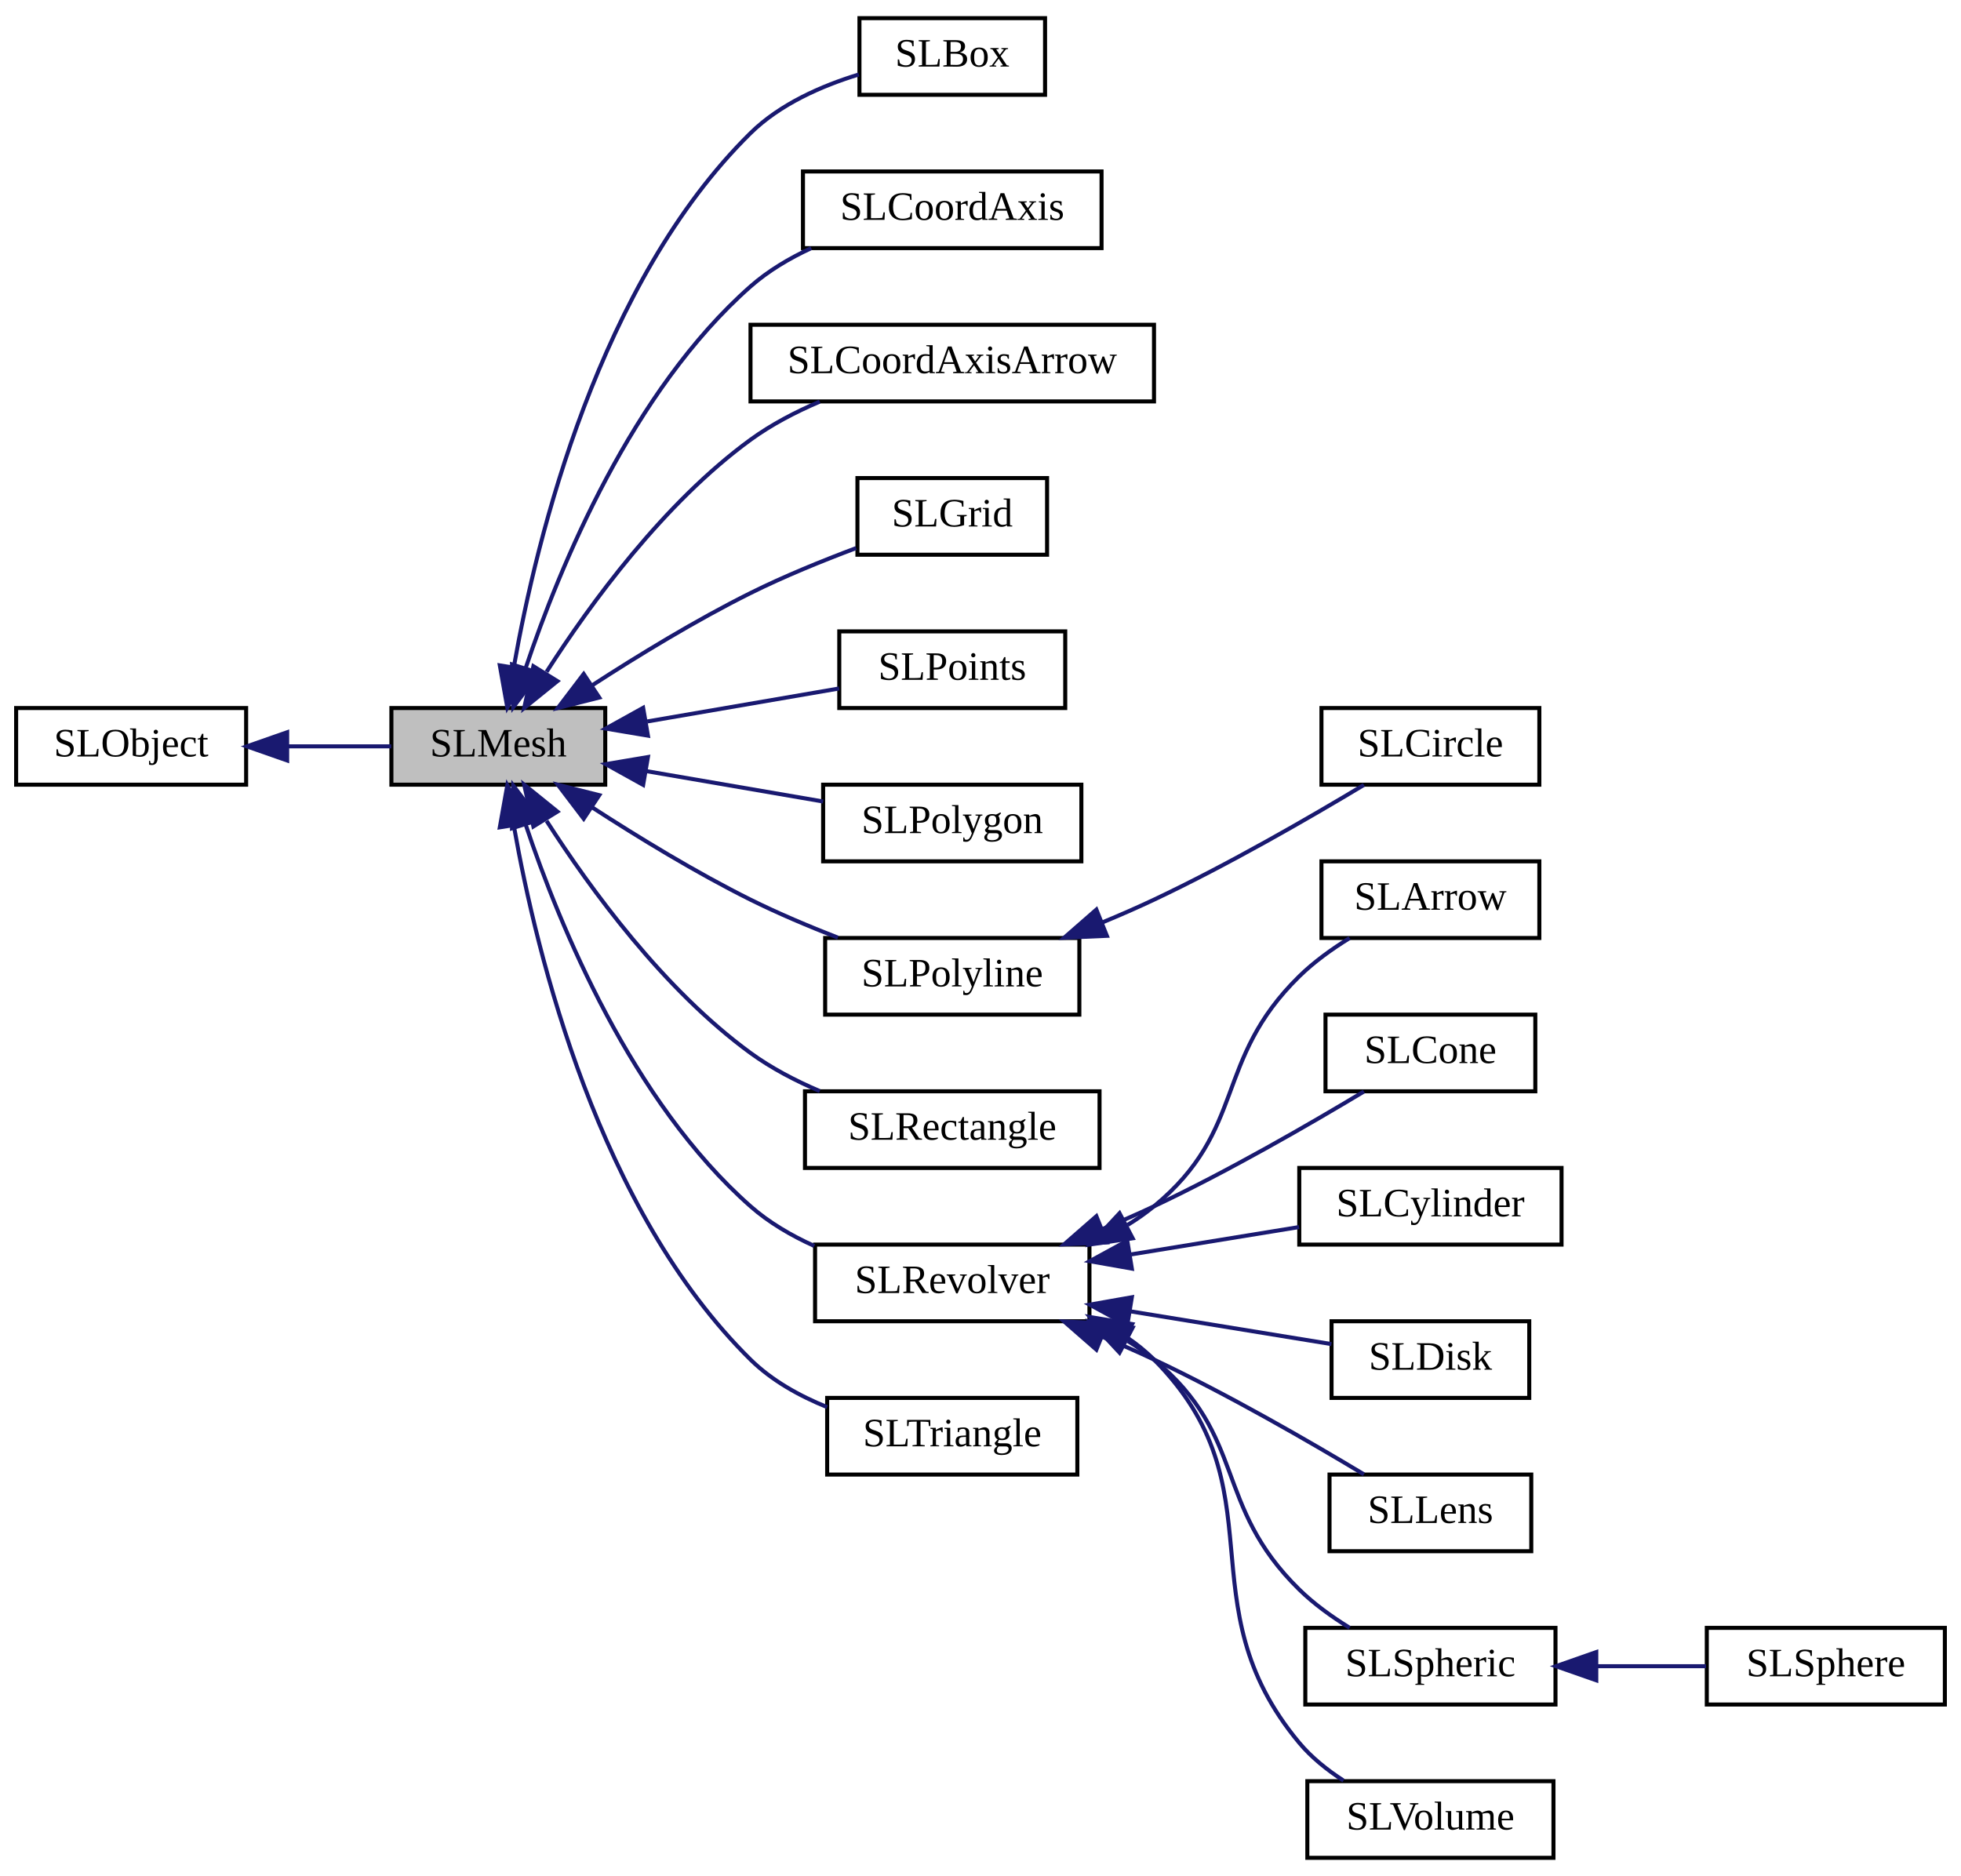
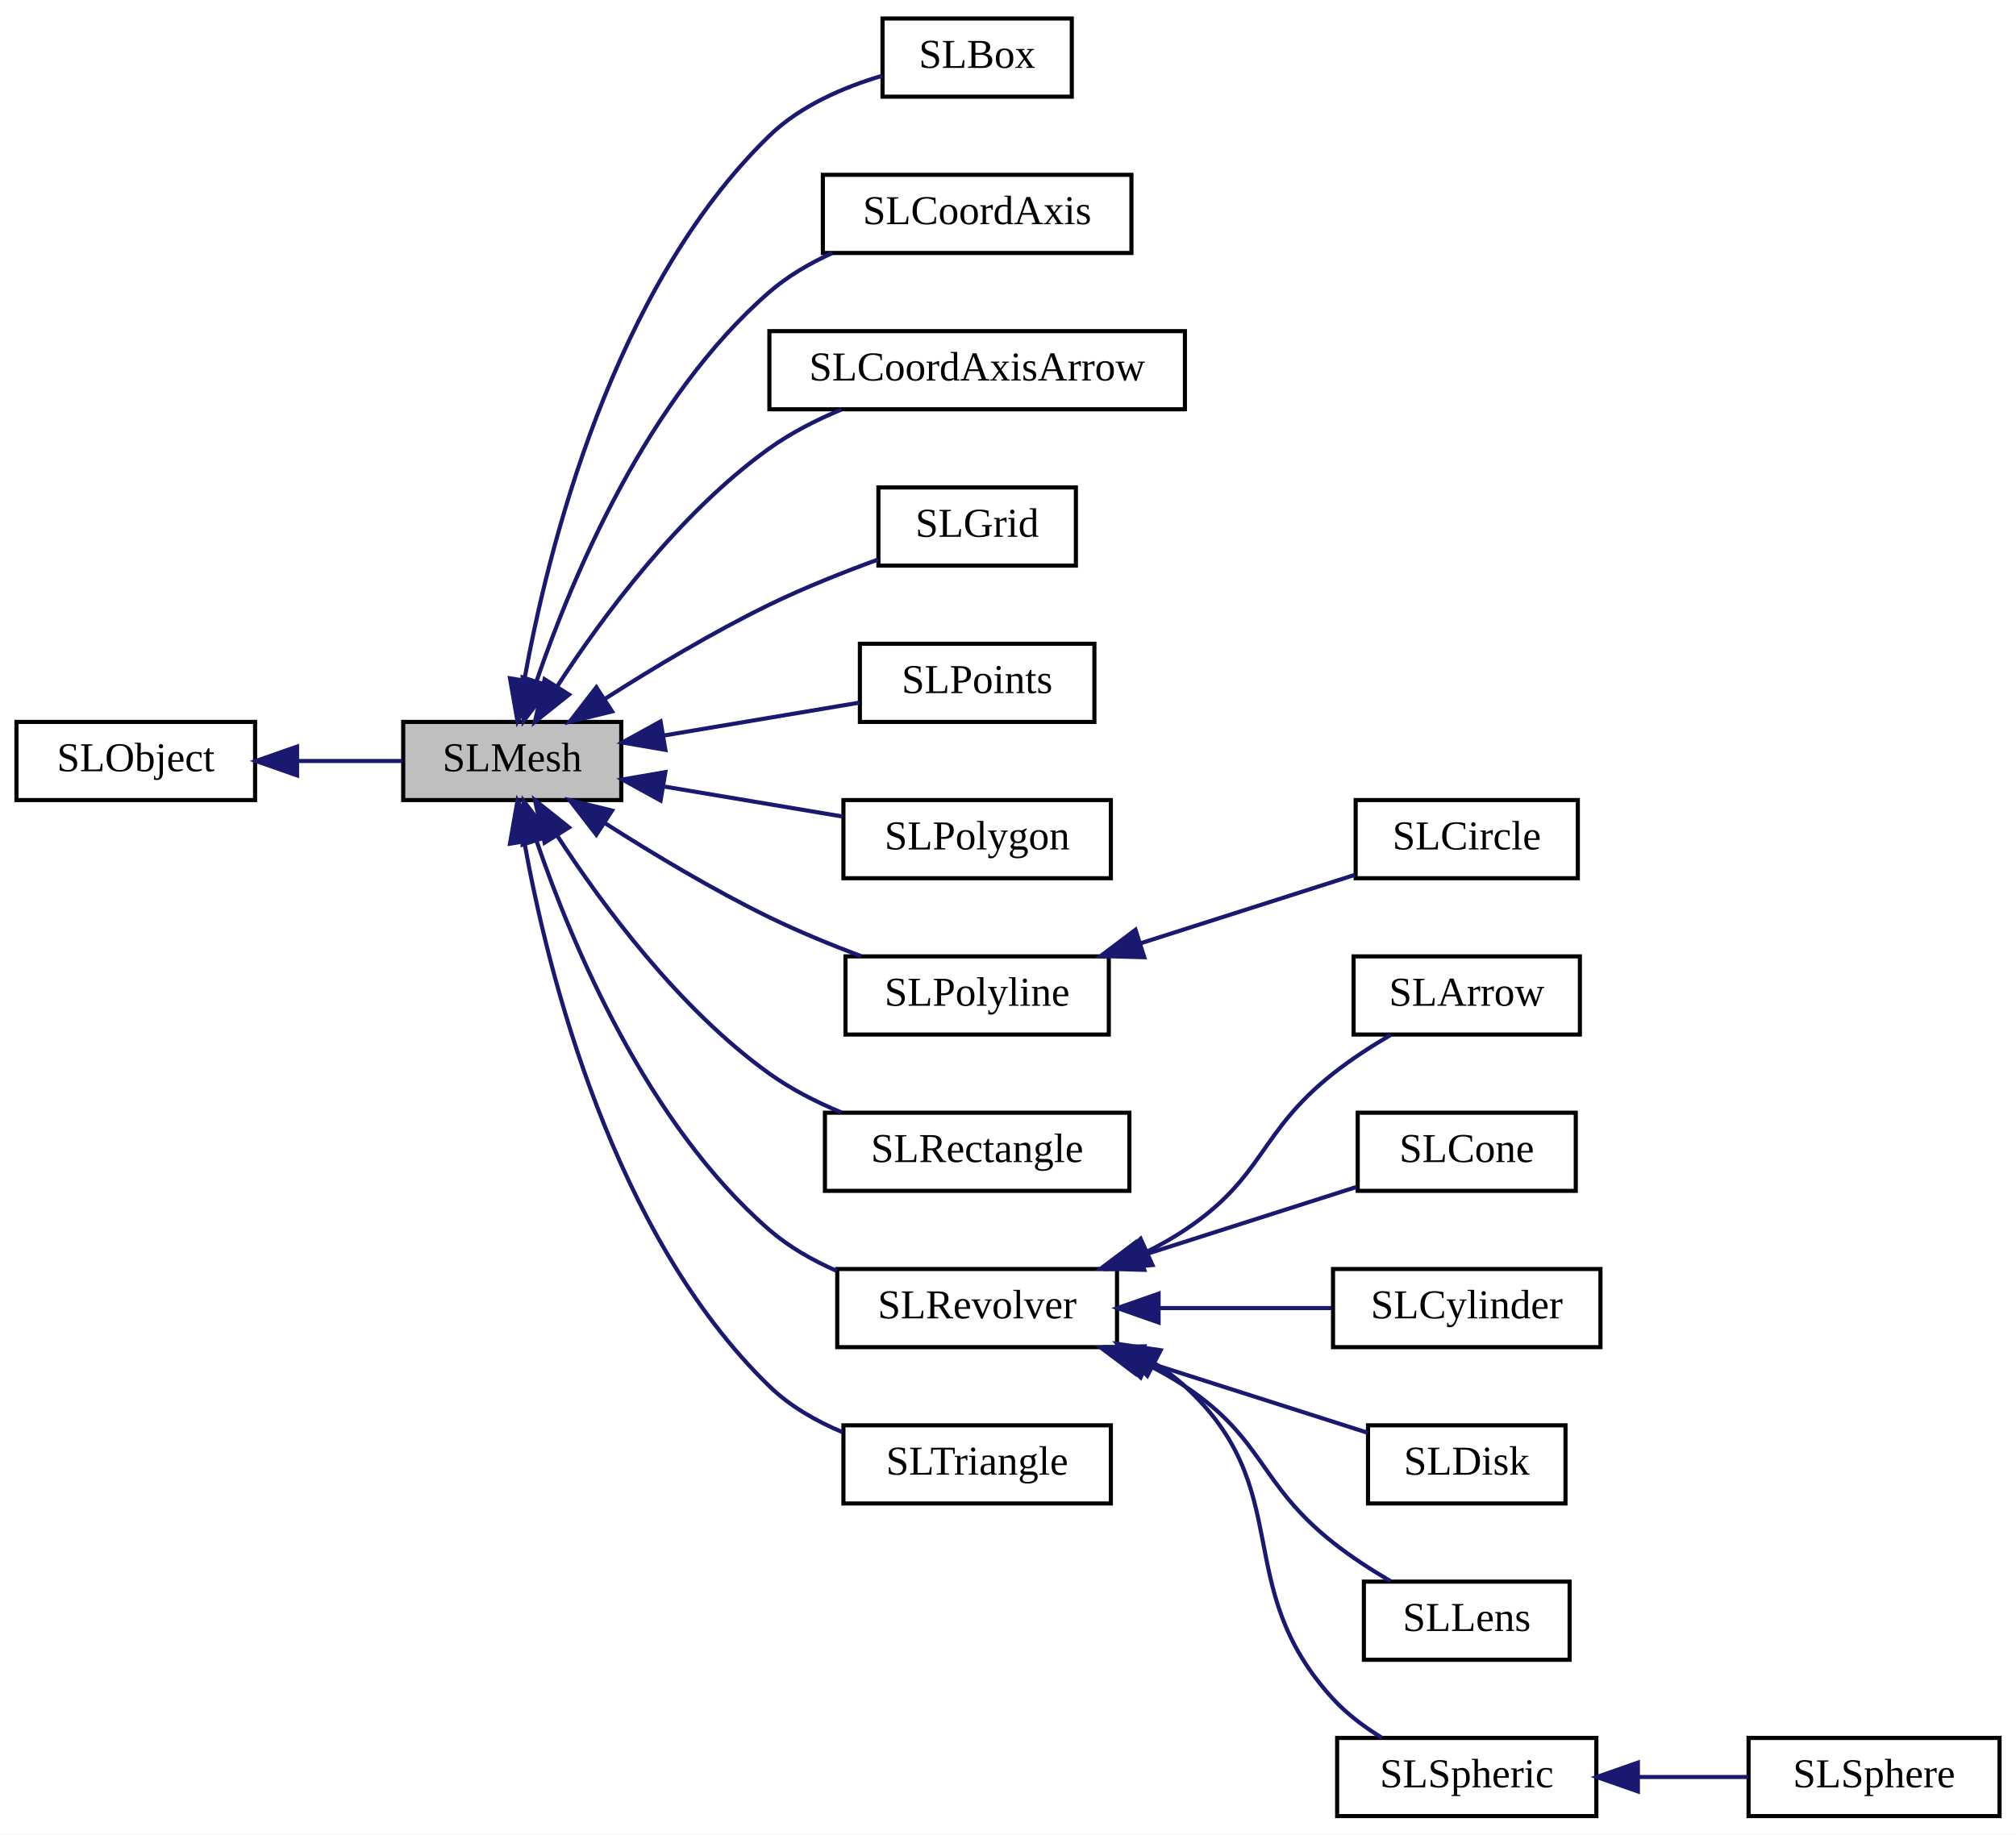
- <svg xmlns="http://www.w3.org/2000/svg" xmlns:xlink="http://www.w3.org/1999/xlink" width="486pt" height="465pt" viewBox="0.00 0.00 486.00 465.00">
-   <g id="graph0" class="graph" transform="scale(1 1) rotate(0) translate(4 461)">
-     <polygon fill="white" stroke="transparent" points="-4,4 -4,-461 482,-461 482,4 -4,4" />
+ <svg xmlns="http://www.w3.org/2000/svg" xmlns:xlink="http://www.w3.org/1999/xlink" width="490pt" height="446pt" viewBox="0.00 0.00 490.00 446.00">
+   <g id="graph0" class="graph" transform="scale(1 1) rotate(0) translate(4 442)">
+     <polygon fill="#ffffff" stroke="transparent" points="-4,4 -4,-442 486,-442 486,4 -4,4" />
    <g id="node1" class="node">
      <g id="a_node1">
        <a xlink:title="An SLMesh object is a triangulated mesh that is drawn with one draw call.">
-           <polygon fill="#bfbfbf" stroke="black" points="93,-266.5 93,-285.5 146,-285.5 146,-266.5 93,-266.5" />
-           <text text-anchor="middle" x="119.5" y="-273.5" font-family="Arial.ttf" font-size="10.00">SLMesh</text>
+           <polygon fill="#bfbfbf" stroke="#000000" points="94,-247.5 94,-266.5 147,-266.5 147,-247.5 94,-247.5" />
+           <text text-anchor="middle" x="120.5" y="-254.5" font-family="Arial.ttf" font-size="10.00" fill="#000000">SLMesh</text>
        </a>
      </g>
    </g>
    <g id="node3" class="node">
      <g id="a_node3">
        <a xlink:href="class_s_l_box.html" target="_top" xlink:title="Axis aligned box mesh.">
-           <polygon fill="white" stroke="black" points="209,-437.5 209,-456.5 255,-456.5 255,-437.5 209,-437.5" />
-           <text text-anchor="middle" x="232" y="-444.5" font-family="Arial.ttf" font-size="10.00">SLBox</text>
+           <polygon fill="#ffffff" stroke="#000000" points="210.5,-418.5 210.5,-437.5 256.5,-437.5 256.5,-418.5 210.5,-418.5" />
+           <text text-anchor="middle" x="233.5" y="-425.5" font-family="Arial.ttf" font-size="10.00" fill="#000000">SLBox</text>
        </a>
      </g>
    </g>
    <g id="edge2" class="edge">
-       <path fill="none" stroke="midnightblue" d="M123.39,-295.93C129.04,-327.95 144.44,-390.98 182,-428 189.28,-435.17 199.57,-439.71 208.84,-442.54" />
-       <polygon fill="midnightblue" stroke="midnightblue" points="126.78,-294.96 121.73,-285.64 119.87,-296.07 126.78,-294.96" />
+       <path fill="none" stroke="#191970" d="M123.414,-276.558C129.166,-308.508 144.897,-372.033 183,-409 190.463,-416.24 200.948,-420.774 210.432,-423.587" />
+       <polygon fill="#191970" stroke="#191970" points="126.863,-275.962 121.775,-266.669 119.957,-277.106 126.863,-275.962" />
    </g>
    <g id="node4" class="node">
      <g id="a_node4">
        <a xlink:href="class_s_l_coord_axis.html" target="_top" xlink:title="Axis aligned coordinate axis mesh.">
-           <polygon fill="white" stroke="black" points="195,-399.5 195,-418.5 269,-418.5 269,-399.5 195,-399.5" />
-           <text text-anchor="middle" x="232" y="-406.5" font-family="Arial.ttf" font-size="10.00">SLCoordAxis</text>
+           <polygon fill="#ffffff" stroke="#000000" points="196,-380.5 196,-399.5 271,-399.5 271,-380.5 196,-380.5" />
+           <text text-anchor="middle" x="233.5" y="-387.5" font-family="Arial.ttf" font-size="10.00" fill="#000000">SLCoordAxis</text>
        </a>
      </g>
    </g>
    <g id="edge3" class="edge">
-       <path fill="none" stroke="midnightblue" d="M126.32,-295.53C134.75,-320.64 152.62,-364.08 182,-390 186.38,-393.86 191.63,-396.98 197.05,-399.49" />
-       <polygon fill="midnightblue" stroke="midnightblue" points="129.57,-294.18 123.2,-285.71 122.9,-296.3 129.57,-294.18" />
+       <path fill="none" stroke="#191970" d="M126.466,-276.58C135.076,-301.739 153.297,-345.232 183,-371 187.458,-374.867 192.78,-377.982 198.271,-380.48" />
+       <polygon fill="#191970" stroke="#191970" points="129.686,-275.163 123.269,-266.732 123.028,-277.324 129.686,-275.163" />
    </g>
    <g id="node5" class="node">
      <g id="a_node5">
        <a xlink:href="class_s_l_coord_axis_arrow.html" target="_top" xlink:title="Single arrow for coordinate axis.">
-           <polygon fill="white" stroke="black" points="182,-361.5 182,-380.5 282,-380.5 282,-361.5 182,-361.5" />
-           <text text-anchor="middle" x="232" y="-368.5" font-family="Arial.ttf" font-size="10.00">SLCoordAxisArrow</text>
+           <polygon fill="#ffffff" stroke="#000000" points="183,-342.5 183,-361.5 284,-361.5 284,-342.5 183,-342.5" />
+           <text text-anchor="middle" x="233.5" y="-349.5" font-family="Arial.ttf" font-size="10.00" fill="#000000">SLCoordAxisArrow</text>
        </a>
      </g>
    </g>
    <g id="edge4" class="edge">
-       <path fill="none" stroke="midnightblue" d="M131.46,-294.48C142.38,-311.49 160.56,-336.36 182,-352 187.16,-355.76 193.16,-358.89 199.16,-361.45" />
-       <polygon fill="midnightblue" stroke="midnightblue" points="134.15,-292.17 125.91,-285.51 128.19,-295.86 134.15,-292.17" />
+       <path fill="none" stroke="#191970" d="M131.362,-275.05C142.44,-292.092 161.082,-317.312 183,-333 188.256,-336.762 194.347,-339.876 200.442,-342.419" />
+       <polygon fill="#191970" stroke="#191970" points="134.296,-273.141 126.012,-266.535 128.368,-276.865 134.296,-273.141" />
    </g>
    <g id="node6" class="node">
      <g id="a_node6">
        <a xlink:href="class_s_l_grid.html" target="_top" xlink:title="SLGrid creates a rectangular grid with lines with a certain resolution.">
-           <polygon fill="white" stroke="black" points="208.5,-323.5 208.5,-342.5 255.5,-342.5 255.5,-323.5 208.5,-323.5" />
-           <text text-anchor="middle" x="232" y="-330.5" font-family="Arial.ttf" font-size="10.00">SLGrid</text>
+           <polygon fill="#ffffff" stroke="#000000" points="209.5,-304.5 209.5,-323.5 257.5,-323.5 257.5,-304.5 209.5,-304.5" />
+           <text text-anchor="middle" x="233.5" y="-311.5" font-family="Arial.ttf" font-size="10.00" fill="#000000">SLGrid</text>
        </a>
      </g>
    </g>
    <g id="edge5" class="edge">
-       <path fill="none" stroke="midnightblue" d="M142.73,-291.11C154.17,-298.53 168.52,-307.29 182,-314 190.33,-318.15 199.8,-322 208.18,-325.15" />
-       <polygon fill="midnightblue" stroke="midnightblue" points="144.52,-288.1 134.25,-285.51 140.66,-293.94 144.52,-288.1" />
+       <path fill="none" stroke="#191970" d="M143.094,-272.143C154.725,-279.572 169.306,-288.333 183,-295 191.422,-299.1 200.97,-302.897 209.48,-306" />
+       <polygon fill="#191970" stroke="#191970" points="144.763,-269.053 134.471,-266.536 140.946,-274.922 144.763,-269.053" />
    </g>
    <g id="node7" class="node">
      <g id="a_node7">
        <a xlink:href="class_s_l_points.html" target="_top" xlink:title="SLPoints creates.">
-           <polygon fill="white" stroke="black" points="204,-285.5 204,-304.5 260,-304.5 260,-285.5 204,-285.5" />
-           <text text-anchor="middle" x="232" y="-292.5" font-family="Arial.ttf" font-size="10.00">SLPoints</text>
+           <polygon fill="#ffffff" stroke="#000000" points="205,-266.5 205,-285.5 262,-285.5 262,-266.5 205,-266.5" />
+           <text text-anchor="middle" x="233.5" y="-273.5" font-family="Arial.ttf" font-size="10.00" fill="#000000">SLPoints</text>
        </a>
      </g>
    </g>
    <g id="edge6" class="edge">
-       <path fill="none" stroke="midnightblue" d="M156.4,-282.17C171.86,-284.83 189.64,-287.89 203.97,-290.35" />
-       <polygon fill="midnightblue" stroke="midnightblue" points="156.58,-278.65 146.13,-280.41 155.39,-285.55 156.58,-278.65" />
+       <path fill="none" stroke="#191970" d="M157.53,-263.226C172.941,-265.817 190.553,-268.779 204.937,-271.197" />
+       <polygon fill="#191970" stroke="#191970" points="157.721,-259.709 147.279,-261.503 156.561,-266.613 157.721,-259.709" />
    </g>
    <g id="node8" class="node">
      <g id="a_node8">
        <a xlink:href="class_s_l_polygon.html" target="_top" xlink:title="SLPolygon creates a convex polyon mesh.">
-           <polygon fill="white" stroke="black" points="200,-247.5 200,-266.5 264,-266.5 264,-247.5 200,-247.5" />
-           <text text-anchor="middle" x="232" y="-254.5" font-family="Arial.ttf" font-size="10.00">SLPolygon</text>
+           <polygon fill="#ffffff" stroke="#000000" points="201,-228.5 201,-247.5 266,-247.5 266,-228.5 201,-228.5" />
+           <text text-anchor="middle" x="233.5" y="-235.5" font-family="Arial.ttf" font-size="10.00" fill="#000000">SLPolygon</text>
        </a>
      </g>
    </g>
    <g id="edge7" class="edge">
-       <path fill="none" stroke="midnightblue" d="M156.02,-269.89C170.18,-267.46 186.33,-264.68 200,-262.33" />
-       <polygon fill="midnightblue" stroke="midnightblue" points="155.39,-266.45 146.13,-271.59 156.58,-273.35 155.39,-266.45" />
+       <path fill="none" stroke="#191970" d="M157.55,-250.77C171.53,-248.42 187.319,-245.765 200.865,-243.487" />
+       <polygon fill="#191970" stroke="#191970" points="156.561,-247.387 147.279,-252.497 157.721,-254.291 156.561,-247.387" />
    </g>
    <g id="node9" class="node">
      <g id="a_node9">
        <a xlink:href="class_s_l_polyline.html" target="_top" xlink:title="SLPolyline creates a polyline object.">
-           <polygon fill="white" stroke="black" points="200.5,-209.5 200.5,-228.5 263.5,-228.5 263.5,-209.5 200.5,-209.5" />
-           <text text-anchor="middle" x="232" y="-216.5" font-family="Arial.ttf" font-size="10.00">SLPolyline</text>
+           <polygon fill="#ffffff" stroke="#000000" points="201.5,-190.5 201.5,-209.5 265.5,-209.5 265.5,-190.5 201.5,-190.5" />
+           <text text-anchor="middle" x="233.5" y="-197.5" font-family="Arial.ttf" font-size="10.00" fill="#000000">SLPolyline</text>
        </a>
      </g>
    </g>
    <g id="edge8" class="edge">
-       <path fill="none" stroke="midnightblue" d="M142.73,-260.89C154.17,-253.47 168.52,-244.71 182,-238 188.86,-234.59 196.5,-231.37 203.66,-228.58" />
-       <polygon fill="midnightblue" stroke="midnightblue" points="140.66,-258.06 134.25,-266.49 144.52,-263.9 140.66,-258.06" />
+       <path fill="none" stroke="#191970" d="M143.094,-241.857C154.725,-234.428 169.306,-225.667 183,-219 190.075,-215.556 197.944,-212.326 205.324,-209.541" />
+       <polygon fill="#191970" stroke="#191970" points="140.946,-239.078 134.471,-247.464 144.763,-244.947 140.946,-239.078" />
    </g>
    <g id="node11" class="node">
      <g id="a_node11">
        <a xlink:href="class_s_l_rectangle.html" target="_top" xlink:title="SLRectangle creates a rectangular mesh with a certain resolution.">
-           <polygon fill="white" stroke="black" points="195.5,-171.5 195.5,-190.5 268.5,-190.5 268.5,-171.5 195.5,-171.5" />
-           <text text-anchor="middle" x="232" y="-178.5" font-family="Arial.ttf" font-size="10.00">SLRectangle</text>
+           <polygon fill="#ffffff" stroke="#000000" points="196.5,-152.5 196.5,-171.5 270.5,-171.5 270.5,-152.5 196.5,-152.5" />
+           <text text-anchor="middle" x="233.5" y="-159.5" font-family="Arial.ttf" font-size="10.00" fill="#000000">SLRectangle</text>
        </a>
      </g>
    </g>
    <g id="edge10" class="edge">
-       <path fill="none" stroke="midnightblue" d="M131.46,-257.52C142.38,-240.51 160.56,-215.64 182,-200 187.16,-196.24 193.16,-193.11 199.16,-190.55" />
-       <polygon fill="midnightblue" stroke="midnightblue" points="128.19,-256.14 125.91,-266.49 134.15,-259.83 128.19,-256.14" />
+       <path fill="none" stroke="#191970" d="M131.362,-238.95C142.44,-221.907 161.082,-196.688 183,-181 188.256,-177.238 194.347,-174.124 200.442,-171.581" />
+       <polygon fill="#191970" stroke="#191970" points="128.368,-237.135 126.012,-247.465 134.296,-240.859 128.368,-237.135" />
    </g>
    <g id="node12" class="node">
      <g id="a_node12">
        <a xlink:href="class_s_l_revolver.html" target="_top" xlink:title="SLRevolver is an SLMesh object built out of revolving points.">
-           <polygon fill="white" stroke="black" points="198,-133.5 198,-152.5 266,-152.5 266,-133.5 198,-133.5" />
-           <text text-anchor="middle" x="232" y="-140.5" font-family="Arial.ttf" font-size="10.00">SLRevolver</text>
+           <polygon fill="#ffffff" stroke="#000000" points="199.5,-114.5 199.5,-133.5 267.5,-133.5 267.5,-114.5 199.5,-114.5" />
+           <text text-anchor="middle" x="233.5" y="-121.5" font-family="Arial.ttf" font-size="10.00" fill="#000000">SLRevolver</text>
        </a>
      </g>
    </g>
    <g id="edge11" class="edge">
-       <path fill="none" stroke="midnightblue" d="M126.32,-256.47C134.75,-231.36 152.62,-187.92 182,-162 186.58,-157.96 192.12,-154.73 197.81,-152.16" />
-       <polygon fill="midnightblue" stroke="midnightblue" points="122.9,-255.7 123.2,-266.29 129.57,-257.82 122.9,-255.7" />
-     </g>
-     <g id="node21" class="node">
-       <g id="a_node21">
+       <path fill="none" stroke="#191970" d="M126.466,-237.42C135.076,-212.261 153.297,-168.768 183,-143 187.741,-138.887 193.459,-135.626 199.319,-133.052" />
+       <polygon fill="#191970" stroke="#191970" points="123.028,-236.676 123.269,-247.268 129.686,-238.837 123.028,-236.676" />
+     </g>
+     <g id="node20" class="node">
+       <g id="a_node20">
        <a xlink:href="class_s_l_triangle.html" target="_top" xlink:title="A triangle class as the most simplest mesh.">
-           <polygon fill="white" stroke="black" points="201,-95.5 201,-114.5 263,-114.5 263,-95.5 201,-95.5" />
-           <text text-anchor="middle" x="232" y="-102.5" font-family="Arial.ttf" font-size="10.00">SLTriangle</text>
-         </a>
-       </g>
-     </g>
-     <g id="edge20" class="edge">
-       <path fill="none" stroke="midnightblue" d="M123.39,-256.07C129.04,-224.05 144.44,-161.02 182,-124 187.26,-118.81 194.1,-115.01 200.99,-112.22" />
-       <polygon fill="midnightblue" stroke="midnightblue" points="119.87,-255.93 121.73,-266.36 126.78,-257.04 119.87,-255.93" />
+           <polygon fill="#ffffff" stroke="#000000" points="201,-76.5 201,-95.5 266,-95.5 266,-76.5 201,-76.5" />
+           <text text-anchor="middle" x="233.5" y="-83.5" font-family="Arial.ttf" font-size="10.00" fill="#000000">SLTriangle</text>
+         </a>
+       </g>
+     </g>
+     <g id="edge19" class="edge">
+       <path fill="none" stroke="#191970" d="M123.414,-237.442C129.166,-205.492 144.897,-141.967 183,-105 187.975,-100.173 194.294,-96.549 200.763,-93.836" />
+       <polygon fill="#191970" stroke="#191970" points="119.957,-236.894 121.775,-247.331 126.863,-238.038 119.957,-236.894" />
    </g>
    <g id="node2" class="node">
      <g id="a_node2">
        <a xlink:href="class_s_l_object.html" target="_top" xlink:title="Base class for all other classes.">
-           <polygon fill="white" stroke="black" points="0,-266.5 0,-285.5 57,-285.5 57,-266.5 0,-266.5" />
-           <text text-anchor="middle" x="28.5" y="-273.5" font-family="Arial.ttf" font-size="10.00">SLObject</text>
+           <polygon fill="#ffffff" stroke="#000000" points="0,-247.5 0,-266.5 58,-266.5 58,-247.5 0,-247.5" />
+           <text text-anchor="middle" x="29" y="-254.5" font-family="Arial.ttf" font-size="10.00" fill="#000000">SLObject</text>
        </a>
      </g>
    </g>
    <g id="edge1" class="edge">
-       <path fill="none" stroke="midnightblue" d="M67.43,-276C76.05,-276 85.01,-276 92.97,-276" />
-       <polygon fill="midnightblue" stroke="midnightblue" points="67.17,-272.5 57.17,-276 67.17,-279.5 67.17,-272.5" />
+       <path fill="none" stroke="#191970" d="M68.405,-257C76.959,-257 85.815,-257 93.745,-257" />
+       <polygon fill="#191970" stroke="#191970" points="68.203,-253.5 58.203,-257 68.203,-260.5 68.203,-253.5" />
    </g>
    <g id="node10" class="node">
      <g id="a_node10">
        <a xlink:href="class_s_l_circle.html" target="_top" xlink:title=" ">
-           <polygon fill="white" stroke="black" points="323.5,-266.5 323.5,-285.5 377.5,-285.5 377.5,-266.5 323.5,-266.5" />
-           <text text-anchor="middle" x="350.5" y="-273.5" font-family="Arial.ttf" font-size="10.00">SLCircle</text>
+           <polygon fill="#ffffff" stroke="#000000" points="325.5,-228.5 325.5,-247.5 379.5,-247.5 379.5,-228.5 325.5,-228.5" />
+           <text text-anchor="middle" x="352.5" y="-235.5" font-family="Arial.ttf" font-size="10.00" fill="#000000">SLCircle</text>
        </a>
      </g>
    </g>
    <g id="edge9" class="edge">
-       <path fill="none" stroke="midnightblue" d="M269.18,-232.35C273.54,-234.16 277.9,-236.06 282,-238 300.36,-246.67 320.55,-258.34 334.02,-266.44" />
-       <polygon fill="midnightblue" stroke="midnightblue" points="270.32,-229.04 259.74,-228.57 267.72,-235.54 270.32,-229.04" />
+       <path fill="none" stroke="#191970" d="M273.265,-212.698C290.368,-218.16 309.925,-224.405 325.329,-229.324" />
+       <polygon fill="#191970" stroke="#191970" points="274.12,-209.297 263.529,-209.589 271.99,-215.965 274.12,-209.297" />
    </g>
    <g id="node13" class="node">
      <g id="a_node13">
        <a xlink:href="class_s_l_arrow.html" target="_top" xlink:title="SLArrow is creates an arrow mesh based on its SLRevolver methods.">
-           <polygon fill="white" stroke="black" points="323.5,-228.5 323.5,-247.5 377.5,-247.5 377.5,-228.5 323.5,-228.5" />
-           <text text-anchor="middle" x="350.5" y="-235.5" font-family="Arial.ttf" font-size="10.00">SLArrow</text>
+           <polygon fill="#ffffff" stroke="#000000" points="325,-190.5 325,-209.5 380,-209.5 380,-190.5 325,-190.5" />
+           <text text-anchor="middle" x="352.5" y="-197.5" font-family="Arial.ttf" font-size="10.00" fill="#000000">SLArrow</text>
        </a>
      </g>
    </g>
    <g id="edge12" class="edge">
-       <path fill="none" stroke="midnightblue" d="M275.47,-157.38C277.77,-158.79 279.97,-160.33 282,-162 305.13,-181.04 296.6,-198.03 318,-219 321.65,-222.58 326.09,-225.77 330.48,-228.48" />
-       <polygon fill="midnightblue" stroke="midnightblue" points="276.71,-154.07 266.23,-152.54 273.46,-160.28 276.71,-154.07" />
+       <path fill="none" stroke="#191970" d="M274.769,-137.699C277.984,-139.311 281.103,-141.076 284,-143 303.381,-155.869 301.775,-166.54 320,-181 324.301,-184.412 329.278,-187.631 334.026,-190.416" />
+       <polygon fill="#191970" stroke="#191970" points="276.111,-134.465 265.555,-133.555 273.24,-140.849 276.111,-134.465" />
    </g>
    <g id="node14" class="node">
      <g id="a_node14">
        <a xlink:href="class_s_l_cone.html" target="_top" xlink:title="SLCone creates a cone mesh based on SLRevolver.">
-           <polygon fill="white" stroke="black" points="324.5,-190.5 324.5,-209.5 376.5,-209.5 376.5,-190.5 324.5,-190.5" />
-           <text text-anchor="middle" x="350.5" y="-197.5" font-family="Arial.ttf" font-size="10.00">SLCone</text>
+           <polygon fill="#ffffff" stroke="#000000" points="326,-152.5 326,-171.5 379,-171.5 379,-152.5 326,-152.5" />
+           <text text-anchor="middle" x="352.5" y="-159.5" font-family="Arial.ttf" font-size="10.00" fill="#000000">SLCone</text>
        </a>
      </g>
    </g>
    <g id="edge13" class="edge">
-       <path fill="none" stroke="midnightblue" d="M269.18,-156.35C273.54,-158.16 277.9,-160.06 282,-162 300.36,-170.67 320.55,-182.34 334.02,-190.44" />
-       <polygon fill="midnightblue" stroke="midnightblue" points="270.32,-153.04 259.74,-152.57 267.72,-159.54 270.32,-153.04" />
+       <path fill="none" stroke="#191970" d="M273.338,-136.721C290.572,-142.225 310.286,-148.52 325.729,-153.451" />
+       <polygon fill="#191970" stroke="#191970" points="274.12,-133.297 263.529,-133.589 271.99,-139.965 274.12,-133.297" />
    </g>
    <g id="node15" class="node">
      <g id="a_node15">
        <a xlink:href="class_s_l_cylinder.html" target="_top" xlink:title="SLCylinder is creates sphere mesh based on its SLRevolver methods.">
-           <polygon fill="white" stroke="black" points="318,-152.5 318,-171.5 383,-171.5 383,-152.5 318,-152.5" />
-           <text text-anchor="middle" x="350.5" y="-159.5" font-family="Arial.ttf" font-size="10.00">SLCylinder</text>
+           <polygon fill="#ffffff" stroke="#000000" points="320,-114.5 320,-133.5 385,-133.5 385,-114.5 320,-114.5" />
+           <text text-anchor="middle" x="352.5" y="-121.5" font-family="Arial.ttf" font-size="10.00" fill="#000000">SLCylinder</text>
        </a>
      </g>
    </g>
    <g id="edge14" class="edge">
-       <path fill="none" stroke="midnightblue" d="M276.34,-150.07C290.14,-152.32 305.14,-154.77 317.95,-156.85" />
-       <polygon fill="midnightblue" stroke="midnightblue" points="276.51,-146.55 266.07,-148.39 275.38,-153.46 276.51,-146.55" />
+       <path fill="none" stroke="#191970" d="M277.897,-124C291.729,-124 306.728,-124 319.625,-124" />
+       <polygon fill="#191970" stroke="#191970" points="277.601,-120.5 267.601,-124 277.601,-127.5 277.601,-120.5" />
    </g>
    <g id="node16" class="node">
      <g id="a_node16">
        <a xlink:href="class_s_l_disk.html" target="_top" xlink:title="SLDisk creates a disk mesh based on SLRevolver.">
-           <polygon fill="white" stroke="black" points="326,-114.5 326,-133.5 375,-133.5 375,-114.5 326,-114.5" />
-           <text text-anchor="middle" x="350.5" y="-121.5" font-family="Arial.ttf" font-size="10.00">SLDisk</text>
+           <polygon fill="#ffffff" stroke="#000000" points="328.5,-76.5 328.5,-95.5 376.5,-95.5 376.5,-76.5 328.5,-76.5" />
+           <text text-anchor="middle" x="352.5" y="-83.5" font-family="Arial.ttf" font-size="10.00" fill="#000000">SLDisk</text>
        </a>
      </g>
    </g>
    <g id="edge15" class="edge">
-       <path fill="none" stroke="midnightblue" d="M276.27,-135.94C293.09,-133.2 311.71,-130.16 325.97,-127.84" />
-       <polygon fill="midnightblue" stroke="midnightblue" points="275.38,-132.54 266.07,-137.61 276.51,-139.45 275.38,-132.54" />
+       <path fill="none" stroke="#191970" d="M273.088,-111.358C291.418,-105.505 312.598,-98.742 328.472,-93.673" />
+       <polygon fill="#191970" stroke="#191970" points="271.99,-108.035 263.529,-114.411 274.12,-114.703 271.99,-108.035" />
    </g>
    <g id="node17" class="node">
      <g id="a_node17">
        <a xlink:href="class_s_l_lens.html" target="_top" xlink:title="SLLens creates a lens mesh based on SLRevolver.">
-           <polygon fill="white" stroke="black" points="325.5,-76.5 325.5,-95.5 375.5,-95.5 375.5,-76.5 325.5,-76.5" />
-           <text text-anchor="middle" x="350.5" y="-83.5" font-family="Arial.ttf" font-size="10.00">SLLens</text>
+           <polygon fill="#ffffff" stroke="#000000" points="327.5,-38.5 327.5,-57.5 377.5,-57.5 377.5,-38.5 327.5,-38.5" />
+           <text text-anchor="middle" x="352.5" y="-45.5" font-family="Arial.ttf" font-size="10.00" fill="#000000">SLLens</text>
        </a>
      </g>
    </g>
    <g id="edge16" class="edge">
-       <path fill="none" stroke="midnightblue" d="M269.18,-129.65C273.54,-127.84 277.9,-125.94 282,-124 300.36,-115.33 320.55,-103.66 334.02,-95.56" />
-       <polygon fill="midnightblue" stroke="midnightblue" points="267.72,-126.46 259.74,-133.43 270.32,-132.96 267.72,-126.46" />
+       <path fill="none" stroke="#191970" d="M274.769,-110.301C277.984,-108.689 281.103,-106.924 284,-105 303.381,-92.131 301.775,-81.46 320,-67 324.301,-63.588 329.278,-60.369 334.026,-57.584" />
+       <polygon fill="#191970" stroke="#191970" points="273.24,-107.151 265.555,-114.445 276.111,-113.535 273.24,-107.151" />
    </g>
    <g id="node18" class="node">
      <g id="a_node18">
        <a xlink:href="class_s_l_spheric.html" target="_top" xlink:title="SLSphere creates a sphere mesh based on SLRevolver.">
-           <polygon fill="white" stroke="black" points="319.5,-38.5 319.5,-57.5 381.5,-57.5 381.5,-38.5 319.5,-38.5" />
-           <text text-anchor="middle" x="350.5" y="-45.5" font-family="Arial.ttf" font-size="10.00">SLSpheric</text>
+           <polygon fill="#ffffff" stroke="#000000" points="321,-.5 321,-19.5 384,-19.5 384,-.5 321,-.5" />
+           <text text-anchor="middle" x="352.5" y="-7.5" font-family="Arial.ttf" font-size="10.00" fill="#000000">SLSpheric</text>
        </a>
      </g>
    </g>
    <g id="edge17" class="edge">
-       <path fill="none" stroke="midnightblue" d="M275.47,-128.62C277.77,-127.21 279.97,-125.67 282,-124 305.13,-104.96 296.6,-87.97 318,-67 321.65,-63.42 326.09,-60.23 330.48,-57.52" />
-       <polygon fill="midnightblue" stroke="midnightblue" points="273.46,-125.72 266.23,-133.46 276.71,-131.93 273.46,-125.72" />
-     </g>
-     <g id="node20" class="node">
-       <g id="a_node20">
-         <a xlink:href="class_s_l_volume.html" target="_top" xlink:title="SLSphere creates a sphere mesh based on SLRevolver">
-           <polygon fill="white" stroke="black" points="320,-0.5 320,-19.5 381,-19.5 381,-0.5 320,-0.5" />
-           <text text-anchor="middle" x="350.5" y="-7.5" font-family="Arial.ttf" font-size="10.00">SLVolume</text>
-         </a>
-       </g>
-     </g>
-     <g id="edge19" class="edge">
-       <path fill="none" stroke="midnightblue" d="M275.09,-129.63C277.59,-127.96 279.92,-126.09 282,-124 313.8,-91.95 289.08,-63.68 318,-29 321.03,-25.37 324.94,-22.25 328.96,-19.65" />
-       <polygon fill="midnightblue" stroke="midnightblue" points="273.22,-126.67 266.14,-134.55 276.59,-132.8 273.22,-126.67" />
+       <path fill="none" stroke="#191970" d="M276.537,-110.623C279.209,-108.956 281.73,-107.09 284,-105 311.496,-79.684 294.741,-56.548 320,-29 323.357,-25.339 327.585,-22.177 331.871,-19.541" />
+       <polygon fill="#191970" stroke="#191970" points="274.858,-107.551 267.622,-115.29 278.105,-113.753 274.858,-107.551" />
    </g>
    <g id="node19" class="node">
      <g id="a_node19">
        <a xlink:href="class_s_l_sphere.html" target="_top" xlink:title="SLSphere creates a sphere mesh based on SLSpheric w. 180 deg polar angle.">
-           <polygon fill="white" stroke="black" points="419,-38.5 419,-57.5 478,-57.5 478,-38.5 419,-38.5" />
-           <text text-anchor="middle" x="448.5" y="-45.5" font-family="Arial.ttf" font-size="10.00">SLSphere</text>
+           <polygon fill="#ffffff" stroke="#000000" points="421,-.5 421,-19.5 482,-19.5 482,-.5 421,-.5" />
+           <text text-anchor="middle" x="451.5" y="-7.5" font-family="Arial.ttf" font-size="10.00" fill="#000000">SLSphere</text>
        </a>
      </g>
    </g>
    <g id="edge18" class="edge">
-       <path fill="none" stroke="midnightblue" d="M391.66,-48C400.78,-48 410.28,-48 418.81,-48" />
-       <polygon fill="midnightblue" stroke="midnightblue" points="391.61,-44.5 381.61,-48 391.61,-51.5 391.61,-44.5" />
+       <path fill="none" stroke="#191970" d="M394.327,-10C403.235,-10 412.483,-10 420.879,-10" />
+       <polygon fill="#191970" stroke="#191970" points="394.096,-6.5 384.096,-10 394.096,-13.5 394.096,-6.5" />
    </g>
  </g>
</svg>
